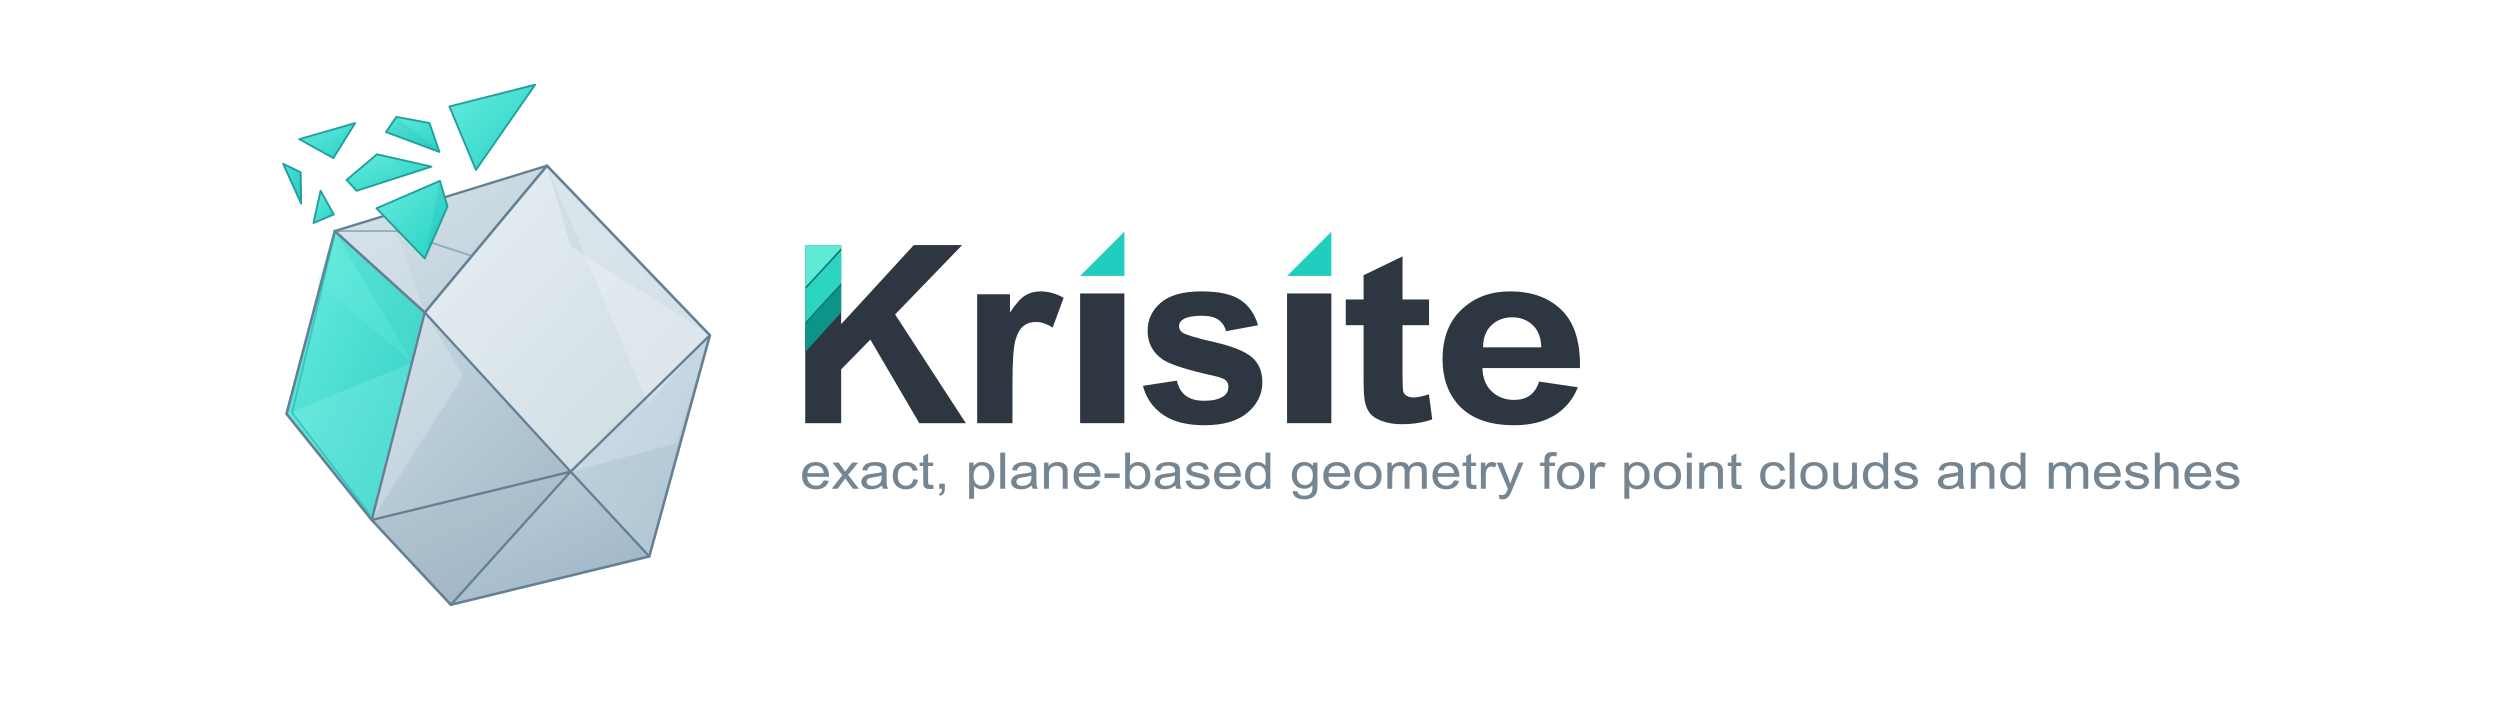
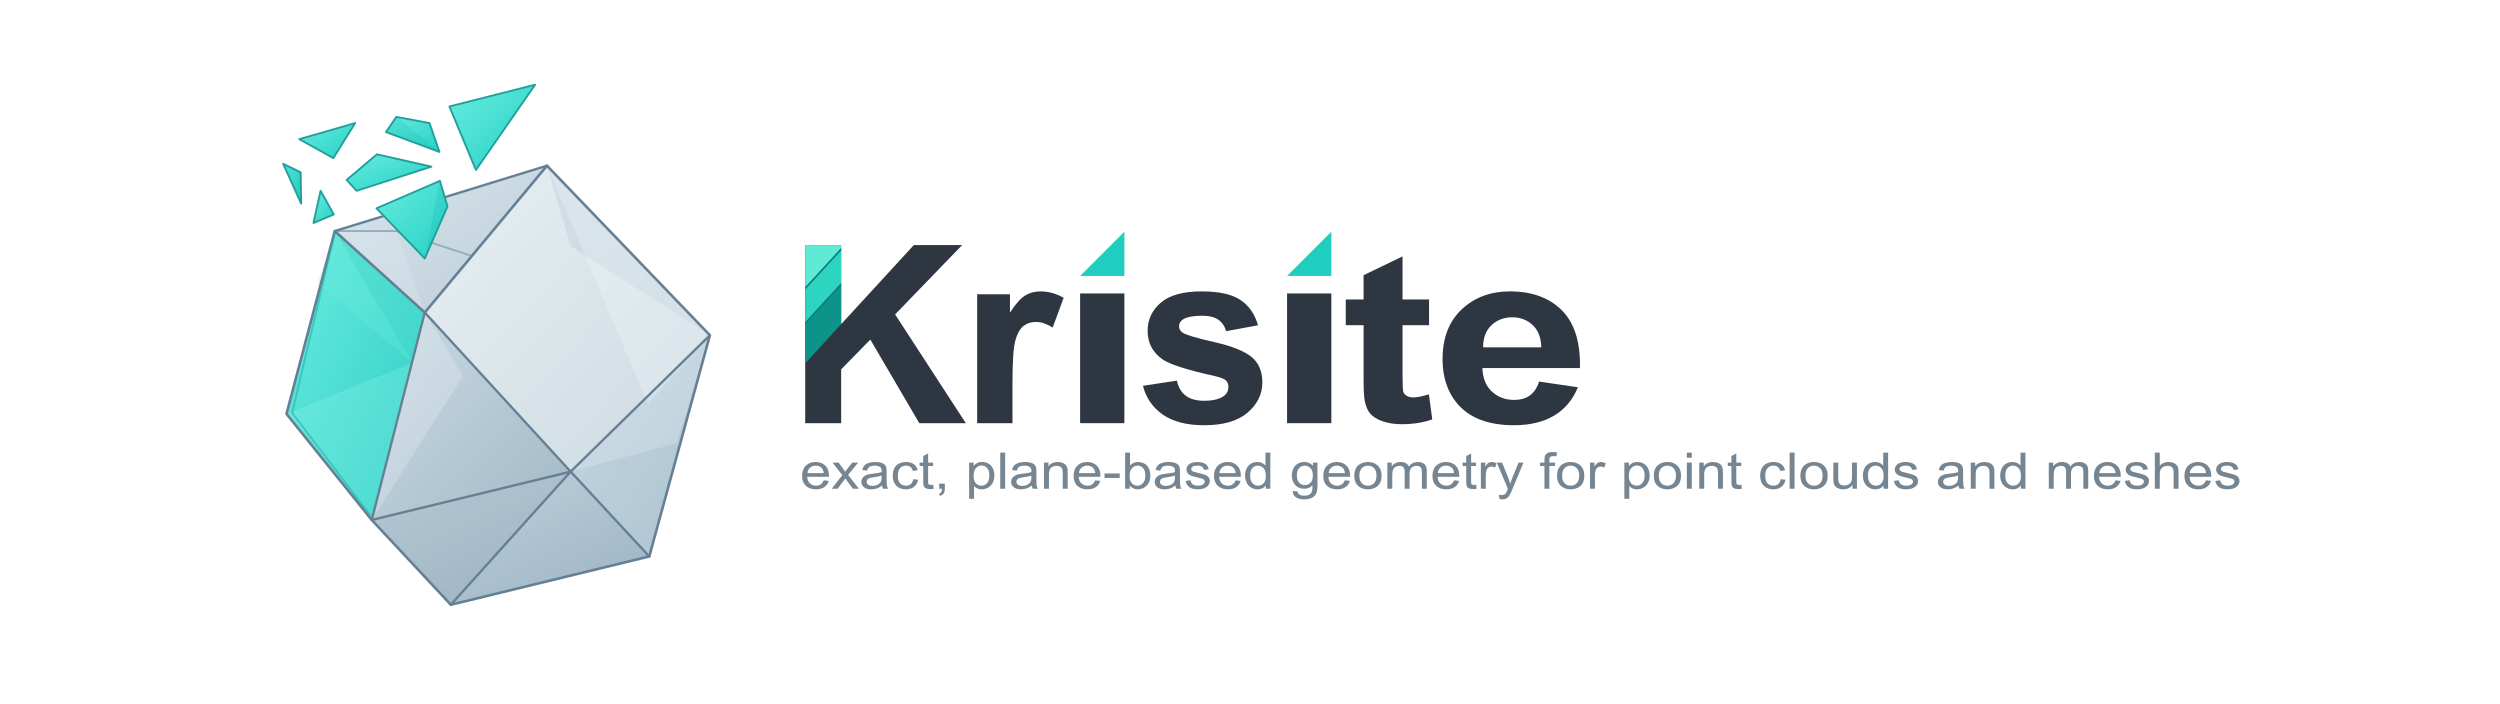
<svg xmlns="http://www.w3.org/2000/svg" viewBox="0 0 711 200" width="711" height="200" role="img" aria-labelledby="title desc">
  <defs>
    <linearGradient id="front" x1="0" y1="0" x2="1" y2="1">
      <stop stop-color="#e8f0f3" />
      <stop offset="1" stop-color="#ccdae1" />
    </linearGradient>
    <linearGradient id="rear" x1="0" y1="0" x2="1" y2="1">
      <stop stop-color="#d9e5eb" />
      <stop offset="1" stop-color="#bccdd8" />
    </linearGradient>
    <linearGradient id="lower" x1="0" y1="0" x2="1" y2="1">
      <stop stop-color="#cbdbe3" />
      <stop offset="1" stop-color="#a2b9c7" />
    </linearGradient>
    <linearGradient id="right" x1="0" y1="0" x2="1" y2="1">
      <stop stop-color="#c4d6e1" />
      <stop offset="1" stop-color="#adc3d1" />
    </linearGradient>
    <linearGradient id="bottom" x1="0" y1="0" x2="1" y2="1">
      <stop stop-color="#c4d5df" />
      <stop offset="1" stop-color="#9bb3c4" />
    </linearGradient>
    <linearGradient id="mint" x1="0" y1="0" x2="1" y2="1">
      <stop stop-color="#6aeee0" />
      <stop offset="1" stop-color="#2ccbc3" />
    </linearGradient>
    <linearGradient id="shard" x1="0" y1="0" x2="1" y2="1">
      <stop stop-color="#65ecdf" />
      <stop offset="1" stop-color="#27d1c4" />
    </linearGradient>
  </defs>
  <g id="original-size-layout" transform="translate(55.64641 0) scale(0.292826)">
    <g transform="translate(10 68) scale(0.46)">
      <g id="symbol" stroke-linejoin="round">
        <g id="rear-surfaces">
          <polygon points="272,340 720,202 462,512" fill="url(#rear)" />
          <polygon points="272,340 402,340 462,512" fill="#dce8ef" opacity="0.32" />
          <path d="M272 340 L402 340 L562 393" fill="none" stroke="#92adbd" stroke-width="4" stroke-linejoin="round" stroke-linecap="round" />
          <path d="M272 340 L720 202" fill="none" stroke="#657f94" stroke-width="5" stroke-linejoin="round" stroke-linecap="round" />
        </g>
        <g id="body-faces">
          <polygon points="462,512 720,202 1064,560 770,848" fill="url(#front)" />
          <polygon points="350,950 462,512 770,848" fill="url(#lower)" />
          <polygon points="770,848 1064,560 936,1027" fill="url(#right)" />
          <polygon points="350,950 770,848 936,1027 517,1129" fill="url(#bottom)" />
          <polygon points="272,340 462,512 350,950 170,726" fill="url(#mint)" />
        </g>
        <g id="transmitted-planes">
          <polygon points="720,202 770,372 1064,560" fill="#afc4d1" opacity="0.30" />
          <polygon points="720,202 933,704 1064,560" fill="#f4f8fa" opacity="0.27" />
          <polygon points="462,512 543,646 350,950" fill="#f3f8fa" opacity="0.24" />
          <polygon points="350,950 770,848 517,1129" fill="#889faf" opacity="0.24" />
          <polygon points="770,848 1064,560 994,788" fill="#edf5f9" opacity="0.24" />
          <polygon points="272,340 462,512 436,618" fill="#14b5b0" opacity="0.20" />
          <polygon points="170,726 436,618 350,950" fill="#90f4e8" opacity="0.28" />
          <polygon points="272,340 462,512 436,618 235,449" fill="#74f0e1" opacity="0.22" />
        </g>
        <g id="body-edges">
          <path d="M272 340 L170 726 L350 950 L517 1129 L936 1027 L1064 560 L720 202 L462 512 Z" fill="none" stroke="#657f94" stroke-width="5.5" stroke-linejoin="round" stroke-linecap="round" />
          <path d="M462 512 L350 950 L770 848 L1064 560 M462 512 L770 848 L936 1027 M770 848 L517 1129" fill="none" stroke="#657f94" stroke-width="5" stroke-linejoin="round" stroke-linecap="round" />
          <path d="M272 345 L182 724 L346 939" fill="none" stroke="#21ada9" stroke-width="4" stroke-linejoin="round" stroke-linecap="round" opacity="0.55" />
        </g>
        <g id="fragments" fill="url(#shard)" stroke="#229f9d" stroke-width="4" stroke-linejoin="round">
          <polygon id="fragment-1" points="514,77 695,31 570,211" />
          <polygon id="fragment-2" points="197,146 315,112 269,186" />
          <polygon id="fragment-3" points="402,99 472,112 493,173 380,131" />
          <polygon id="fragment-4" points="361,178 476,204 318,255 297,232" />
          <polygon id="fragment-5" points="163,198 200,216 201,282" />
          <polygon id="fragment-6" points="242,255 270,305 227,323" />
          <polygon id="fragment-7" points="360,292 494,234 510,288 462,398" />
        </g>
        <g id="fragment-tones" fill="#099f9d" opacity="0.16">
          <polygon points="494,234 510,288 462,398" fill="#099f9d" />
          <polygon points="402,99 493,173 380,131" fill="#099f9d" />
          <polygon points="163,198 200,216 201,282" fill="#099f9d" />
        </g>
      </g>
    </g>
    <g id="wordmark" fill="#2E3741" aria-label="Krisite">
      <path d="M14.941,181.055L14.941,37.891L43.848,37.891L43.848,101.465L102.246,37.891L141.113,37.891L87.207,93.652L144.043,181.055L106.641,181.055L67.285,113.867L43.848,137.793L43.848,181.055Z" transform="translate(592 238) scale(1.208351 1.208404) translate(-14.94141 -37.89062)" />
      <path d="M40.625,181.055L13.184,181.055L13.184,77.344L38.672,77.344L38.672,92.09C43.034,85.124 46.956,80.534 50.439,78.32C53.923,76.107 57.878,75 62.305,75C68.555,75 74.577,76.725 80.371,80.176L71.875,104.102C67.253,101.107 62.956,99.609 58.984,99.609C55.143,99.609 51.888,100.667 49.219,102.783C46.549,104.899 44.45,108.724 42.92,114.258C41.39,119.792 40.625,131.38 40.625,149.023Z" transform="translate(759 283) scale(1.250233 1.206924) translate(-13.18359 -75)" />
      <path id="first-i-stem" d="M859 285H902V411H859Z" />
      <path d="M4.688,151.465L32.227,147.266C33.398,152.604 35.775,156.657 39.355,159.424C42.936,162.191 47.949,163.574 54.395,163.574C61.491,163.574 66.829,162.272 70.41,159.668C72.819,157.845 74.023,155.404 74.023,152.344C74.023,150.26 73.372,148.535 72.07,147.168C70.703,145.866 67.643,144.662 62.891,143.555C40.755,138.672 26.725,134.212 20.801,130.176C12.598,124.577 8.496,116.797 8.496,106.836C8.496,97.852 12.044,90.299 19.141,84.18C26.237,78.06 37.24,75 52.148,75C66.341,75 76.888,77.311 83.789,81.934C90.69,86.556 95.443,93.392 98.047,102.441L72.168,107.227C71.061,103.19 68.962,100.098 65.869,97.949C62.777,95.801 58.366,94.727 52.637,94.727C45.41,94.727 40.234,95.736 37.109,97.754C35.026,99.186 33.984,101.042 33.984,103.32C33.984,105.273 34.896,106.934 36.719,108.301C39.193,110.124 47.738,112.695 62.354,116.016C76.969,119.336 87.174,123.405 92.969,128.223C98.698,133.106 101.563,139.909 101.563,148.633C101.563,158.138 97.591,166.309 89.648,173.145C81.706,179.981 69.954,183.398 54.395,183.398C40.267,183.398 29.085,180.534 20.85,174.805C12.614,169.076 7.227,161.296 4.688,151.465Z" transform="translate(920 283) scale(1.197419 1.199279) translate(-4.6875 -75)" />
      <path id="second-i-stem" d="M1060 285H1103V411H1060Z" />
      <path d="M61.914,77.344L61.914,99.219L43.164,99.219L43.164,141.016C43.164,149.479 43.343,154.411 43.701,155.811C44.059,157.21 44.873,158.366 46.143,159.277C47.412,160.189 48.958,160.645 50.781,160.645C53.32,160.645 56.999,159.766 61.816,158.008L64.16,179.297C57.78,182.031 50.553,183.398 42.48,183.398C37.533,183.398 33.073,182.568 29.102,180.908C25.13,179.248 22.217,177.1 20.361,174.463C18.506,171.826 17.22,168.262 16.504,163.77C15.918,160.579 15.625,154.134 15.625,144.434L15.625,99.219L3.027,99.219L3.027,77.344L15.625,77.344L15.625,56.738L43.164,40.723L43.164,77.344Z" transform="translate(1117 249) scale(1.374058 1.14245) translate(-3.027344 -40.72266)" />
      <path d="M74.414,148.047L101.758,152.637C98.242,162.663 92.692,170.296 85.107,175.537C77.523,180.778 68.034,183.398 56.641,183.398C38.607,183.398 25.26,177.507 16.602,165.723C9.766,156.283 6.348,144.369 6.348,129.981C6.348,112.793 10.84,99.333 19.824,89.6C28.809,79.867 40.169,75 53.906,75C69.336,75 81.51,80.094 90.43,90.283C99.349,100.472 103.613,116.081 103.223,137.109L34.473,137.109C34.668,145.247 36.882,151.579 41.113,156.104C45.345,160.628 50.618,162.891 56.934,162.891C61.23,162.891 64.844,161.719 67.773,159.375C70.703,157.031 72.917,153.255 74.414,148.047ZM75.977,120.313C75.781,112.37 73.73,106.331 69.824,102.197C65.918,98.063 61.165,95.996 55.566,95.996C49.577,95.996 44.629,98.177 40.723,102.539C36.816,106.901 34.896,112.826 34.961,120.313Z" transform="translate(1211 283) scale(1.377671 1.199279) translate(-6.347656 -75)" />
      <defs>
        <clipPath id="k-outline">
          <path d="M14.941,181.055L14.941,37.891L43.848,37.891L43.848,101.465L102.246,37.891L141.113,37.891L87.207,93.652L144.043,181.055L106.641,181.055L67.285,113.867L43.848,137.793L43.848,181.055Z" transform="translate(592 238) scale(1.208351 1.208404) translate(-14.94141 -37.89062)" />
        </clipPath>
      </defs>
      <g id="k-stacked-planes" clip-path="url(#k-outline)">
-         <polygon points="592,238 630,238 592,280" fill="#5EEAD4" />
-         <polygon points="592,280 630,238 630,272 592,314" fill="#2DD4BF" />
-         <polygon points="592,314 630,272 630,300 592,342" fill="#0D9488" />
-         <path d="M593 279 L629 240 M593 313 L629 274" fill="none" stroke="#087c77" stroke-width="1.6" stroke-linejoin="round" stroke-linecap="round" />
+         <polygon points="592,220 626.929,181.973 626.929,241.973 592,280" fill="#5EEAD4" />
+         <polygon points="592,280 626.929,241.973 626.929,275.973 592,314" fill="#2DD4BF" />
+         <polygon points="592,314 626.929,275.973 626.929,314.824 592,352.85" fill="#0D9488" />
+         <path d="M592 280 L626.929 241.973 M592 314 L626.929 275.973" fill="none" stroke="#087c77" stroke-width="1.6" stroke-linejoin="round" stroke-linecap="round" />
      </g>
      <g id="i-triangles" fill="#20CEBF">
        <path d="M859 268H902V225Z" />
        <path d="M1060 268H1103V225Z" />
      </g>
    </g>
    <g id="tagline" fill="#758591" aria-label="exact, plane-based geometry for point clouds and meshes">
      <path d="M84.18,147.656L102.344,149.902C99.479,160.514 94.173,168.75 86.426,174.609C78.678,180.469 68.783,183.398 56.738,183.398C41.569,183.398 29.541,178.727 20.654,169.385C11.768,160.042 7.324,146.94 7.324,130.078C7.324,112.63 11.816,99.089 20.801,89.453C29.785,79.818 41.439,75 55.762,75C69.629,75 80.957,79.72 89.746,89.16C98.535,98.6 102.93,111.882 102.93,129.004C102.93,130.046 102.897,131.608 102.832,133.691L25.488,133.691C26.139,145.085 29.362,153.809 35.156,159.863C40.951,165.918 48.177,168.945 56.836,168.945C63.281,168.945 68.783,167.253 73.34,163.867C77.897,160.482 81.51,155.078 84.18,147.656ZM26.465,119.238L84.375,119.238C83.594,110.514 81.38,103.971 77.734,99.609C72.135,92.839 64.876,89.453 55.957,89.453C47.884,89.453 41.097,92.155 35.596,97.559C30.094,102.962 27.051,110.189 26.465,119.238ZM112.695,181.055L150.586,127.148L115.527,77.344L137.5,77.344L153.418,101.66C156.413,106.283 158.822,110.156 160.645,113.281C163.509,108.984 166.146,105.176 168.555,101.856L186.035,77.344L207.031,77.344L171.191,126.172L209.766,181.055L188.184,181.055L166.895,148.828L161.231,140.137L133.984,181.055ZM292.09,168.262C285.579,173.796 279.313,177.702 273.291,179.981C267.269,182.259 260.807,183.398 253.906,183.398C242.513,183.398 233.757,180.615 227.637,175.049C221.517,169.482 218.457,162.37 218.457,153.711C218.457,148.633 219.613,143.994 221.924,139.795C224.235,135.596 227.262,132.227 231.006,129.688C234.749,127.148 238.965,125.228 243.652,123.926C247.103,123.014 252.311,122.135 259.277,121.289C273.47,119.596 283.919,117.578 290.625,115.234C290.69,112.826 290.723,111.296 290.723,110.645C290.723,103.483 289.063,98.438 285.742,95.508C281.25,91.536 274.577,89.551 265.723,89.551C257.454,89.551 251.351,90.999 247.412,93.896C243.473,96.794 240.56,101.921 238.672,109.277L221.484,106.934C223.047,99.577 225.619,93.636 229.199,89.111C232.78,84.587 237.956,81.104 244.727,78.662C251.497,76.221 259.342,75 268.262,75C277.116,75 284.31,76.042 289.844,78.125C295.378,80.208 299.447,82.829 302.051,85.986C304.655,89.144 306.478,93.132 307.52,97.949C308.106,100.944 308.398,106.348 308.398,114.16L308.398,137.598C308.398,153.939 308.773,164.274 309.522,168.604C310.27,172.933 311.751,177.083 313.965,181.055L295.606,181.055C293.783,177.409 292.611,173.145 292.09,168.262ZM290.625,129.004C284.245,131.608 274.675,133.822 261.914,135.645C254.688,136.686 249.577,137.858 246.582,139.16C243.587,140.462 241.276,142.367 239.648,144.873C238.021,147.38 237.207,150.163 237.207,153.223C237.207,157.91 238.981,161.816 242.529,164.941C246.078,168.066 251.27,169.629 258.106,169.629C264.876,169.629 270.898,168.148 276.172,165.186C281.445,162.223 285.319,158.171 287.793,153.027C289.681,149.056 290.625,143.197 290.625,135.449ZM403.32,143.066L420.606,145.313C418.717,157.227 413.884,166.553 406.104,173.291C398.324,180.029 388.77,183.398 377.441,183.398C363.249,183.398 351.839,178.76 343.213,169.482C334.587,160.205 330.273,146.908 330.273,129.59C330.273,118.392 332.129,108.594 335.84,100.195C339.551,91.797 345.199,85.498 352.783,81.299C360.368,77.1 368.62,75 377.539,75C388.802,75 398.014,77.848 405.176,83.545C412.337,89.242 416.927,97.331 418.945,107.813L401.856,110.449C400.228,103.483 397.347,98.242 393.213,94.727C389.079,91.211 384.082,89.453 378.223,89.453C369.369,89.453 362.175,92.627 356.641,98.975C351.107,105.322 348.34,115.365 348.34,129.102C348.34,143.034 351.009,153.158 356.348,159.473C361.686,165.788 368.652,168.945 377.246,168.945C384.147,168.945 389.909,166.829 394.531,162.598C399.154,158.366 402.083,151.856 403.32,143.066ZM474.023,165.332L476.563,180.859C471.615,181.901 467.188,182.422 463.281,182.422C456.901,182.422 451.953,181.413 448.438,179.395C444.922,177.376 442.448,174.723 441.016,171.436C439.583,168.148 438.867,161.231 438.867,150.684L438.867,91.016L425.977,91.016L425.977,77.344L438.867,77.344L438.867,51.66L456.348,41.113L456.348,77.344L474.023,77.344L474.023,91.016L456.348,91.016L456.348,151.66C456.348,156.673 456.657,159.896 457.275,161.328C457.894,162.76 458.903,163.9 460.303,164.746C461.703,165.592 463.704,166.016 466.309,166.016C468.262,166.016 470.833,165.788 474.023,165.332ZM495.801,181.055L495.801,161.035L515.82,161.035L515.82,181.055C515.82,188.412 514.518,194.352 511.914,198.877C509.31,203.402 505.176,206.901 499.512,209.375L494.629,201.856C498.34,200.228 501.074,197.835 502.832,194.678C504.59,191.52 505.566,186.979 505.762,181.055ZM602.344,220.801L602.344,77.344L618.359,77.344L618.359,90.82C622.135,85.547 626.4,81.592 631.152,78.955C635.905,76.318 641.667,75 648.438,75C657.292,75 665.104,77.279 671.875,81.836C678.646,86.393 683.757,92.822 687.207,101.123C690.658,109.424 692.383,118.522 692.383,128.418C692.383,139.03 690.479,148.584 686.67,157.08C682.861,165.576 677.328,172.087 670.068,176.611C662.809,181.136 655.176,183.398 647.168,183.398C641.309,183.398 636.051,182.162 631.397,179.688C626.742,177.214 622.917,174.089 619.922,170.313L619.922,220.801ZM618.262,129.785C618.262,143.132 620.964,152.995 626.367,159.375C631.771,165.755 638.314,168.945 645.996,168.945C653.809,168.945 660.498,165.641 666.065,159.033C671.631,152.425 674.414,142.188 674.414,128.32C674.414,115.104 671.696,105.208 666.26,98.633C660.824,92.057 654.329,88.77 646.777,88.77C639.29,88.77 632.666,92.269 626.904,99.268C621.143,106.266 618.262,116.439 618.262,129.785ZM713.184,181.055L713.184,37.891L730.762,37.891L730.762,181.055ZM825.684,168.262C819.173,173.796 812.907,177.702 806.885,179.981C800.863,182.259 794.401,183.398 787.5,183.398C776.107,183.398 767.35,180.615 761.231,175.049C755.111,169.482 752.051,162.37 752.051,153.711C752.051,148.633 753.206,143.994 755.518,139.795C757.829,135.596 760.856,132.227 764.6,129.688C768.343,127.148 772.559,125.228 777.246,123.926C780.697,123.014 785.905,122.135 792.871,121.289C807.064,119.596 817.513,117.578 824.219,115.234C824.284,112.826 824.316,111.296 824.316,110.645C824.316,103.483 822.656,98.438 819.336,95.508C814.844,91.536 808.171,89.551 799.316,89.551C791.048,89.551 784.945,90.999 781.006,93.896C777.067,96.794 774.154,101.921 772.266,109.277L755.078,106.934C756.641,99.577 759.212,93.636 762.793,89.111C766.374,84.587 771.549,81.104 778.32,78.662C785.091,76.221 792.936,75 801.856,75C810.71,75 817.904,76.042 823.438,78.125C828.971,80.208 833.04,82.829 835.645,85.986C838.249,89.144 840.072,93.132 841.113,97.949C841.699,100.944 841.992,106.348 841.992,114.16L841.992,137.598C841.992,153.939 842.367,164.274 843.115,168.604C843.864,172.933 845.345,177.083 847.559,181.055L829.199,181.055C827.376,177.409 826.204,173.145 825.684,168.262ZM824.219,129.004C817.839,131.608 808.268,133.822 795.508,135.645C788.281,136.686 783.171,137.858 780.176,139.16C777.181,140.462 774.87,142.367 773.242,144.873C771.615,147.38 770.801,150.163 770.801,153.223C770.801,157.91 772.575,161.816 776.123,164.941C779.671,168.066 784.863,169.629 791.699,169.629C798.47,169.629 804.492,168.148 809.766,165.186C815.039,162.223 818.913,158.171 821.387,153.027C823.275,149.056 824.219,143.197 824.219,135.449ZM869.238,181.055L869.238,77.344L885.059,77.344L885.059,92.09C892.676,80.697 903.678,75 918.066,75C924.316,75 930.062,76.123 935.303,78.369C940.544,80.615 944.466,83.561 947.07,87.207C949.674,90.853 951.497,95.182 952.539,100.195C953.19,103.451 953.516,109.147 953.516,117.285L953.516,181.055L935.938,181.055L935.938,117.969C935.938,110.807 935.254,105.453 933.887,101.904C932.52,98.356 930.094,95.524 926.611,93.408C923.128,91.292 919.043,90.234 914.356,90.234C906.869,90.234 900.407,92.611 894.971,97.363C889.535,102.116 886.816,111.133 886.816,124.414L886.816,181.055ZM1051.465,147.656L1069.629,149.902C1066.764,160.514 1061.458,168.75 1053.711,174.609C1045.964,180.469 1036.068,183.398 1024.023,183.398C1008.854,183.398 996.826,178.727 987.94,169.385C979.053,160.042 974.609,146.94 974.609,130.078C974.609,112.63 979.102,99.089 988.086,89.453C997.07,79.818 1008.724,75 1023.047,75C1036.914,75 1048.242,79.72 1057.031,89.16C1065.82,98.6 1070.215,111.882 1070.215,129.004C1070.215,130.046 1070.182,131.608 1070.117,133.691L992.773,133.691C993.424,145.085 996.647,153.809 1002.441,159.863C1008.236,165.918 1015.462,168.945 1024.121,168.945C1030.566,168.945 1036.068,167.253 1040.625,163.867C1045.182,160.482 1048.796,155.078 1051.465,147.656ZM993.75,119.238L1051.66,119.238C1050.879,110.514 1048.665,103.971 1045.02,99.609C1039.421,92.839 1032.161,89.453 1023.242,89.453C1015.169,89.453 1008.382,92.155 1002.881,97.559C997.38,102.962 994.336,110.189 993.75,119.238ZM1084.863,138.086L1084.863,120.41L1138.867,120.41L1138.867,138.086ZM1174.512,181.055L1158.203,181.055L1158.203,37.891L1175.781,37.891L1175.781,88.965C1183.203,79.655 1192.676,75 1204.199,75C1210.579,75 1216.618,76.286 1222.314,78.857C1228.011,81.429 1232.698,85.042 1236.377,89.697C1240.055,94.352 1242.936,99.967 1245.02,106.543C1247.103,113.119 1248.145,120.15 1248.145,127.637C1248.145,145.41 1243.75,159.147 1234.961,168.848C1226.172,178.548 1215.625,183.398 1203.32,183.398C1191.081,183.398 1181.478,178.288 1174.512,168.066ZM1174.316,128.418C1174.316,140.853 1176.009,149.837 1179.395,155.371C1184.928,164.421 1192.415,168.945 1201.855,168.945C1209.538,168.945 1216.178,165.609 1221.777,158.936C1227.376,152.262 1230.176,142.318 1230.176,129.102C1230.176,115.56 1227.49,105.566 1222.119,99.121C1216.748,92.676 1210.254,89.453 1202.637,89.453C1194.954,89.453 1188.314,92.79 1182.715,99.463C1177.116,106.136 1174.316,115.788 1174.316,128.418ZM1337.207,168.262C1330.697,173.796 1324.43,177.702 1318.408,179.981C1312.386,182.259 1305.924,183.398 1299.023,183.398C1287.63,183.398 1278.874,180.615 1272.754,175.049C1266.634,169.482 1263.574,162.37 1263.574,153.711C1263.574,148.633 1264.73,143.994 1267.041,139.795C1269.352,135.596 1272.38,132.227 1276.123,129.688C1279.866,127.148 1284.082,125.228 1288.77,123.926C1292.22,123.014 1297.428,122.135 1304.395,121.289C1318.587,119.596 1329.036,117.578 1335.742,115.234C1335.807,112.826 1335.84,111.296 1335.84,110.645C1335.84,103.483 1334.18,98.438 1330.859,95.508C1326.367,91.536 1319.694,89.551 1310.84,89.551C1302.572,89.551 1296.468,90.999 1292.529,93.896C1288.59,96.794 1285.677,101.921 1283.789,109.277L1266.602,106.934C1268.164,99.577 1270.736,93.636 1274.316,89.111C1277.897,84.587 1283.073,81.104 1289.844,78.662C1296.615,76.221 1304.46,75 1313.379,75C1322.233,75 1329.427,76.042 1334.961,78.125C1340.495,80.208 1344.564,82.829 1347.168,85.986C1349.772,89.144 1351.595,93.132 1352.637,97.949C1353.223,100.944 1353.516,106.348 1353.516,114.16L1353.516,137.598C1353.516,153.939 1353.89,164.274 1354.639,168.604C1355.387,172.933 1356.868,177.083 1359.082,181.055L1340.723,181.055C1338.9,177.409 1337.728,173.145 1337.207,168.262ZM1335.742,129.004C1329.362,131.608 1319.792,133.822 1307.031,135.645C1299.805,136.686 1294.694,137.858 1291.699,139.16C1288.704,140.462 1286.393,142.367 1284.766,144.873C1283.138,147.38 1282.324,150.163 1282.324,153.223C1282.324,157.91 1284.098,161.816 1287.646,164.941C1291.195,168.066 1296.387,169.629 1303.223,169.629C1309.993,169.629 1316.016,168.148 1321.289,165.186C1326.562,162.223 1330.436,158.171 1332.91,153.027C1334.798,149.056 1335.742,143.197 1335.742,135.449ZM1373.73,150.098L1391.113,147.363C1392.09,154.329 1394.808,159.668 1399.268,163.379C1403.727,167.09 1409.961,168.945 1417.969,168.945C1426.042,168.945 1432.031,167.301 1435.938,164.014C1439.844,160.726 1441.797,156.869 1441.797,152.441C1441.797,148.47 1440.072,145.345 1436.621,143.066C1434.212,141.504 1428.223,139.518 1418.652,137.109C1405.762,133.854 1396.826,131.038 1391.846,128.662C1386.865,126.286 1383.089,122.998 1380.518,118.799C1377.946,114.6 1376.66,109.961 1376.66,104.883C1376.66,100.26 1377.718,95.98 1379.834,92.041C1381.95,88.102 1384.831,84.831 1388.477,82.227C1391.211,80.208 1394.938,78.499 1399.658,77.1C1404.378,75.7 1409.44,75 1414.844,75C1422.982,75 1430.127,76.172 1436.279,78.516C1442.432,80.859 1446.973,84.033 1449.902,88.037C1452.832,92.041 1454.85,97.396 1455.957,104.102L1438.77,106.445C1437.988,101.107 1435.726,96.94 1431.982,93.945C1428.239,90.951 1422.949,89.453 1416.113,89.453C1408.04,89.453 1402.279,90.788 1398.828,93.457C1395.378,96.126 1393.652,99.251 1393.652,102.832C1393.652,105.111 1394.368,107.162 1395.801,108.984C1397.233,110.872 1399.479,112.435 1402.539,113.672C1404.297,114.323 1409.473,115.82 1418.066,118.164C1430.501,121.484 1439.176,124.203 1444.092,126.318C1449.007,128.434 1452.865,131.51 1455.664,135.547C1458.464,139.583 1459.863,144.596 1459.863,150.586C1459.863,156.445 1458.154,161.963 1454.736,167.139C1451.318,172.315 1446.387,176.318 1439.941,179.15C1433.496,181.982 1426.204,183.398 1418.066,183.398C1404.59,183.398 1394.32,180.599 1387.256,175C1380.192,169.401 1375.684,161.1 1373.73,150.098ZM1551.758,147.656L1569.922,149.902C1567.057,160.514 1561.751,168.75 1554.004,174.609C1546.256,180.469 1536.361,183.398 1524.316,183.398C1509.147,183.398 1497.119,178.727 1488.232,169.385C1479.346,160.042 1474.902,146.94 1474.902,130.078C1474.902,112.63 1479.395,99.089 1488.379,89.453C1497.363,79.818 1509.017,75 1523.34,75C1537.207,75 1548.535,79.72 1557.324,89.16C1566.113,98.6 1570.508,111.882 1570.508,129.004C1570.508,130.046 1570.475,131.608 1570.41,133.691L1493.066,133.691C1493.717,145.085 1496.94,153.809 1502.734,159.863C1508.529,165.918 1515.755,168.945 1524.414,168.945C1530.859,168.945 1536.361,167.253 1540.918,163.867C1545.475,160.482 1549.089,155.078 1551.758,147.656ZM1494.043,119.238L1551.953,119.238C1551.172,110.514 1548.958,103.971 1545.312,99.609C1539.714,92.839 1532.454,89.453 1523.535,89.453C1515.462,89.453 1508.675,92.155 1503.174,97.559C1497.672,102.962 1494.629,110.189 1494.043,119.238ZM1659.277,181.055L1659.277,167.969C1652.702,178.255 1643.034,183.398 1630.273,183.398C1622.005,183.398 1614.404,181.12 1607.471,176.563C1600.537,172.005 1595.166,165.641 1591.357,157.471C1587.549,149.3 1585.645,139.909 1585.645,129.297C1585.645,118.945 1587.37,109.554 1590.82,101.123C1594.271,92.692 1599.447,86.23 1606.348,81.738C1613.249,77.246 1620.964,75 1629.492,75C1635.742,75 1641.309,76.318 1646.191,78.955C1651.074,81.592 1655.046,85.026 1658.105,89.258L1658.105,37.891L1675.586,37.891L1675.586,181.055ZM1603.711,129.297C1603.711,142.578 1606.51,152.507 1612.109,159.082C1617.708,165.658 1624.316,168.945 1631.934,168.945C1639.616,168.945 1646.143,165.804 1651.514,159.522C1656.885,153.239 1659.57,143.652 1659.57,130.762C1659.57,116.569 1656.836,106.152 1651.367,99.512C1645.898,92.871 1639.16,89.551 1631.152,89.551C1623.34,89.551 1616.813,92.741 1611.572,99.121C1606.331,105.501 1603.711,115.56 1603.711,129.297ZM1755.566,189.648L1772.656,192.188C1773.372,197.461 1775.358,201.302 1778.613,203.711C1782.975,206.966 1788.932,208.594 1796.484,208.594C1804.622,208.594 1810.905,206.966 1815.332,203.711C1819.759,200.456 1822.754,195.898 1824.316,190.039C1825.228,186.458 1825.651,178.939 1825.586,167.481C1817.904,176.53 1808.333,181.055 1796.875,181.055C1782.617,181.055 1771.582,175.912 1763.77,165.625C1755.957,155.339 1752.051,143.001 1752.051,128.613C1752.051,118.717 1753.841,109.587 1757.422,101.221C1761.003,92.855 1766.195,86.393 1772.998,81.836C1779.801,77.279 1787.793,75 1796.973,75C1809.212,75 1819.303,79.948 1827.246,89.844L1827.246,77.344L1843.457,77.344L1843.457,166.992C1843.457,183.138 1841.813,194.58 1838.525,201.318C1835.238,208.057 1830.029,213.379 1822.9,217.285C1815.771,221.191 1806.999,223.145 1796.582,223.145C1784.212,223.145 1774.219,220.361 1766.602,214.795C1758.984,209.229 1755.306,200.846 1755.566,189.648ZM1770.117,127.344C1770.117,140.951 1772.819,150.879 1778.223,157.129C1783.626,163.379 1790.397,166.504 1798.535,166.504C1806.608,166.504 1813.379,163.395 1818.848,157.178C1824.316,150.96 1827.051,141.211 1827.051,127.93C1827.051,115.234 1824.235,105.664 1818.604,99.219C1812.972,92.773 1806.185,89.551 1798.242,89.551C1790.43,89.551 1783.789,92.725 1778.32,99.072C1772.852,105.42 1770.117,114.844 1770.117,127.344ZM1941.016,147.656L1959.18,149.902C1956.315,160.514 1951.009,168.75 1943.262,174.609C1935.514,180.469 1925.618,183.398 1913.574,183.398C1898.405,183.398 1886.377,178.727 1877.49,169.385C1868.604,160.042 1864.16,146.94 1864.16,130.078C1864.16,112.63 1868.652,99.089 1877.637,89.453C1886.621,79.818 1898.275,75 1912.598,75C1926.465,75 1937.793,79.72 1946.582,89.16C1955.371,98.6 1959.766,111.882 1959.766,129.004C1959.766,130.046 1959.733,131.608 1959.668,133.691L1882.324,133.691C1882.975,145.085 1886.198,153.809 1891.992,159.863C1897.786,165.918 1905.013,168.945 1913.672,168.945C1920.117,168.945 1925.618,167.253 1930.176,163.867C1934.733,160.482 1938.346,155.078 1941.016,147.656ZM1883.301,119.238L1941.211,119.238C1940.43,110.514 1938.216,103.971 1934.57,99.609C1928.971,92.839 1921.712,89.453 1912.793,89.453C1904.72,89.453 1897.933,92.155 1892.432,97.559C1886.93,102.962 1883.887,110.189 1883.301,119.238ZM1974.707,129.199C1974.707,109.994 1980.046,95.768 1990.723,86.523C1999.642,78.841 2010.514,75 2023.34,75C2037.598,75 2049.251,79.671 2058.301,89.014C2067.35,98.356 2071.875,111.263 2071.875,127.734C2071.875,141.081 2069.873,151.579 2065.869,159.229C2061.865,166.878 2056.038,172.819 2048.389,177.051C2040.739,181.283 2032.389,183.398 2023.34,183.398C2008.822,183.398 1997.087,178.744 1988.135,169.434C1979.183,160.124 1974.707,146.712 1974.707,129.199ZM1992.773,129.199C1992.773,142.481 1995.671,152.425 2001.465,159.033C2007.259,165.641 2014.551,168.945 2023.34,168.945C2032.064,168.945 2039.323,165.625 2045.117,158.984C2050.911,152.344 2053.809,142.22 2053.809,128.613C2053.809,115.788 2050.895,106.071 2045.068,99.463C2039.241,92.855 2031.999,89.551 2023.34,89.551C2014.551,89.551 2007.259,92.839 2001.465,99.414C1995.671,105.99 1992.773,115.918 1992.773,129.199ZM2092.48,181.055L2092.48,77.344L2108.203,77.344L2108.203,91.895C2111.458,86.816 2115.788,82.731 2121.191,79.639C2126.595,76.546 2132.747,75 2139.648,75C2147.331,75 2153.629,76.595 2158.545,79.785C2163.46,82.975 2166.927,87.435 2168.945,93.164C2177.148,81.055 2187.825,75 2200.977,75C2211.263,75 2219.173,77.848 2224.707,83.545C2230.241,89.242 2233.008,98.014 2233.008,109.863L2233.008,181.055L2215.527,181.055L2215.527,115.723C2215.527,108.691 2214.958,103.63 2213.818,100.537C2212.679,97.445 2210.612,94.954 2207.617,93.066C2204.622,91.178 2201.107,90.234 2197.07,90.234C2189.779,90.234 2183.724,92.66 2178.906,97.51C2174.088,102.36 2171.68,110.124 2171.68,120.801L2171.68,181.055L2154.102,181.055L2154.102,113.672C2154.102,105.859 2152.669,100 2149.805,96.094C2146.94,92.188 2142.252,90.234 2135.742,90.234C2130.794,90.234 2126.221,91.536 2122.021,94.141C2117.822,96.745 2114.779,100.553 2112.891,105.566C2111.002,110.579 2110.059,117.806 2110.059,127.246L2110.059,181.055ZM2330.078,147.656L2348.242,149.902C2345.377,160.514 2340.072,168.75 2332.324,174.609C2324.577,180.469 2314.681,183.398 2302.637,183.398C2287.467,183.398 2275.439,178.727 2266.553,169.385C2257.666,160.042 2253.223,146.94 2253.223,130.078C2253.223,112.63 2257.715,99.089 2266.699,89.453C2275.684,79.818 2287.337,75 2301.66,75C2315.527,75 2326.855,79.72 2335.645,89.16C2344.434,98.6 2348.828,111.882 2348.828,129.004C2348.828,130.046 2348.795,131.608 2348.73,133.691L2271.387,133.691C2272.038,145.085 2275.26,153.809 2281.055,159.863C2286.849,165.918 2294.075,168.945 2302.734,168.945C2309.18,168.945 2314.681,167.253 2319.238,163.867C2323.795,160.482 2327.409,155.078 2330.078,147.656ZM2272.363,119.238L2330.273,119.238C2329.492,110.514 2327.279,103.971 2323.633,99.609C2318.034,92.839 2310.775,89.453 2301.855,89.453C2293.782,89.453 2286.995,92.155 2281.494,97.559C2275.993,102.962 2272.949,110.189 2272.363,119.238ZM2408.691,165.332L2411.23,180.859C2406.282,181.901 2401.855,182.422 2397.949,182.422C2391.569,182.422 2386.621,181.413 2383.105,179.395C2379.59,177.376 2377.116,174.723 2375.684,171.436C2374.251,168.148 2373.535,161.231 2373.535,150.684L2373.535,91.016L2360.645,91.016L2360.645,77.344L2373.535,77.344L2373.535,51.66L2391.016,41.113L2391.016,77.344L2408.691,77.344L2408.691,91.016L2391.016,91.016L2391.016,151.66C2391.016,156.673 2391.325,159.896 2391.943,161.328C2392.562,162.76 2393.571,163.9 2394.971,164.746C2396.37,165.592 2398.372,166.016 2400.977,166.016C2402.93,166.016 2405.501,165.788 2408.691,165.332ZM2425.684,181.055L2425.684,77.344L2441.504,77.344L2441.504,93.066C2445.54,85.71 2449.268,80.859 2452.686,78.516C2456.103,76.172 2459.863,75 2463.965,75C2469.889,75 2475.911,76.888 2482.031,80.664L2475.977,96.973C2471.68,94.434 2467.383,93.164 2463.086,93.164C2459.245,93.164 2455.794,94.32 2452.734,96.631C2449.674,98.942 2447.493,102.148 2446.191,106.25C2444.238,112.5 2443.262,119.336 2443.262,126.758L2443.262,181.055ZM2491.699,220.996L2489.746,204.492C2493.587,205.534 2496.94,206.055 2499.805,206.055C2503.711,206.055 2506.836,205.404 2509.18,204.102C2511.523,202.8 2513.444,200.977 2514.941,198.633C2516.048,196.875 2517.838,192.513 2520.312,185.547C2520.638,184.57 2521.159,183.138 2521.875,181.25L2482.52,77.344L2501.465,77.344L2523.047,137.402C2525.846,145.02 2528.353,153.027 2530.566,161.426C2532.584,153.353 2534.993,145.475 2537.793,137.793L2559.961,77.344L2577.539,77.344L2538.086,182.813C2533.854,194.206 2530.566,202.051 2528.223,206.348C2525.097,212.142 2521.517,216.39 2517.48,219.092C2513.444,221.794 2508.626,223.145 2503.027,223.145C2499.642,223.145 2495.866,222.428 2491.699,220.996ZM2652.246,181.055L2652.246,91.016L2636.719,91.016L2636.719,77.344L2652.246,77.344L2652.246,66.309C2652.246,59.342 2652.865,54.167 2654.102,50.781C2655.794,46.224 2658.773,42.529 2663.037,39.697C2667.301,36.865 2673.275,35.449 2680.957,35.449C2685.905,35.449 2691.374,36.035 2697.363,37.207L2694.727,52.539C2691.081,51.888 2687.63,51.563 2684.375,51.563C2679.036,51.563 2675.26,52.702 2673.047,54.98C2670.833,57.259 2669.727,61.523 2669.727,67.773L2669.727,77.344L2689.941,77.344L2689.941,91.016L2669.727,91.016L2669.727,181.055ZM2697.07,129.199C2697.07,109.994 2702.409,95.768 2713.086,86.523C2722.005,78.841 2732.877,75 2745.703,75C2759.961,75 2771.615,79.671 2780.664,89.014C2789.713,98.356 2794.238,111.263 2794.238,127.734C2794.238,141.081 2792.236,151.579 2788.232,159.229C2784.229,166.878 2778.402,172.819 2770.752,177.051C2763.102,181.283 2754.752,183.398 2745.703,183.398C2731.185,183.398 2719.45,178.744 2710.498,169.434C2701.546,160.124 2697.07,146.712 2697.07,129.199ZM2715.137,129.199C2715.137,142.481 2718.034,152.425 2723.828,159.033C2729.622,165.641 2736.914,168.945 2745.703,168.945C2754.427,168.945 2761.686,165.625 2767.48,158.984C2773.275,152.344 2776.172,142.22 2776.172,128.613C2776.172,115.788 2773.258,106.071 2767.432,99.463C2761.605,92.855 2754.362,89.551 2745.703,89.551C2736.914,89.551 2729.622,92.839 2723.828,99.414C2718.034,105.99 2715.137,115.918 2715.137,129.199ZM2814.648,181.055L2814.648,77.344L2830.469,77.344L2830.469,93.066C2834.505,85.71 2838.232,80.859 2841.65,78.516C2845.068,76.172 2848.828,75 2852.93,75C2858.854,75 2864.876,76.888 2870.996,80.664L2864.941,96.973C2860.645,94.434 2856.348,93.164 2852.051,93.164C2848.209,93.164 2844.759,94.32 2841.699,96.631C2838.639,98.942 2836.458,102.148 2835.156,106.25C2833.203,112.5 2832.227,119.336 2832.227,126.758L2832.227,181.055ZM2937.012,220.801L2937.012,77.344L2953.027,77.344L2953.027,90.82C2956.803,85.547 2961.068,81.592 2965.82,78.955C2970.573,76.318 2976.334,75 2983.105,75C2991.959,75 2999.772,77.279 3006.543,81.836C3013.314,86.393 3018.424,92.822 3021.875,101.123C3025.325,109.424 3027.051,118.522 3027.051,128.418C3027.051,139.03 3025.146,148.584 3021.338,157.08C3017.529,165.576 3011.995,172.087 3004.736,176.611C2997.477,181.136 2989.844,183.398 2981.836,183.398C2975.977,183.398 2970.719,182.162 2966.064,179.688C2961.409,177.214 2957.584,174.089 2954.59,170.313L2954.59,220.801ZM2952.93,129.785C2952.93,143.132 2955.631,152.995 2961.035,159.375C2966.439,165.755 2972.982,168.945 2980.664,168.945C2988.477,168.945 2995.166,165.641 3000.732,159.033C3006.299,152.425 3009.082,142.188 3009.082,128.32C3009.082,115.104 3006.364,105.208 3000.928,98.633C2995.491,92.057 2988.997,88.77 2981.445,88.77C2973.958,88.77 2967.334,92.269 2961.572,99.268C2955.811,106.266 2952.93,116.439 2952.93,129.785ZM3041.699,129.199C3041.699,109.994 3047.038,95.768 3057.715,86.523C3066.634,78.841 3077.506,75 3090.332,75C3104.59,75 3116.243,79.671 3125.293,89.014C3134.342,98.356 3138.867,111.263 3138.867,127.734C3138.867,141.081 3136.865,151.579 3132.861,159.229C3128.857,166.878 3123.031,172.819 3115.381,177.051C3107.731,181.283 3099.381,183.398 3090.332,183.398C3075.814,183.398 3064.079,178.744 3055.127,169.434C3046.175,160.124 3041.699,146.712 3041.699,129.199ZM3059.766,129.199C3059.766,142.481 3062.663,152.425 3068.457,159.033C3074.251,165.641 3081.543,168.945 3090.332,168.945C3099.056,168.945 3106.315,165.625 3112.109,158.984C3117.904,152.344 3120.801,142.22 3120.801,128.613C3120.801,115.788 3117.887,106.071 3112.061,99.463C3106.234,92.855 3098.991,89.551 3090.332,89.551C3081.543,89.551 3074.251,92.839 3068.457,99.414C3062.663,105.99 3059.766,115.918 3059.766,129.199ZM3159.57,58.105L3159.57,37.891L3177.148,37.891L3177.148,58.105ZM3159.57,181.055L3159.57,77.344L3177.148,77.344L3177.148,181.055ZM3203.906,181.055L3203.906,77.344L3219.727,77.344L3219.727,92.09C3227.344,80.697 3238.346,75 3252.734,75C3258.984,75 3264.73,76.123 3269.971,78.369C3275.211,80.615 3279.134,83.561 3281.738,87.207C3284.342,90.853 3286.165,95.182 3287.207,100.195C3287.858,103.451 3288.184,109.147 3288.184,117.285L3288.184,181.055L3270.605,181.055L3270.605,117.969C3270.605,110.807 3269.922,105.453 3268.555,101.904C3267.188,98.356 3264.762,95.524 3261.279,93.408C3257.796,91.292 3253.711,90.234 3249.023,90.234C3241.536,90.234 3235.075,92.611 3229.639,97.363C3224.202,102.116 3221.484,111.133 3221.484,124.414L3221.484,181.055ZM3353.516,165.332L3356.055,180.859C3351.107,181.901 3346.68,182.422 3342.773,182.422C3336.393,182.422 3331.445,181.413 3327.93,179.395C3324.414,177.376 3321.94,174.723 3320.508,171.436C3319.075,168.148 3318.359,161.231 3318.359,150.684L3318.359,91.016L3305.469,91.016L3305.469,77.344L3318.359,77.344L3318.359,51.66L3335.84,41.113L3335.84,77.344L3353.516,77.344L3353.516,91.016L3335.84,91.016L3335.84,151.66C3335.84,156.673 3336.149,159.896 3336.768,161.328C3337.386,162.76 3338.395,163.9 3339.795,164.746C3341.195,165.592 3343.197,166.016 3345.801,166.016C3347.754,166.016 3350.325,165.788 3353.516,165.332ZM3493.945,143.066L3511.23,145.313C3509.342,157.227 3504.508,166.553 3496.729,173.291C3488.948,180.029 3479.395,183.398 3468.066,183.398C3453.874,183.398 3442.464,178.76 3433.838,169.482C3425.211,160.205 3420.898,146.908 3420.898,129.59C3420.898,118.392 3422.754,108.594 3426.465,100.195C3430.176,91.797 3435.823,85.498 3443.408,81.299C3450.993,77.1 3459.245,75 3468.164,75C3479.427,75 3488.639,77.848 3495.801,83.545C3502.962,89.242 3507.552,97.331 3509.57,107.813L3492.48,110.449C3490.853,103.483 3487.972,98.242 3483.838,94.727C3479.704,91.211 3474.707,89.453 3468.848,89.453C3459.993,89.453 3452.799,92.627 3447.266,98.975C3441.732,105.322 3438.965,115.365 3438.965,129.102C3438.965,143.034 3441.634,153.158 3446.973,159.473C3452.311,165.788 3459.277,168.945 3467.871,168.945C3474.772,168.945 3480.534,166.829 3485.156,162.598C3489.779,158.366 3492.708,151.856 3493.945,143.066ZM3525.879,181.055L3525.879,37.891L3543.457,37.891L3543.457,181.055ZM3564.16,129.199C3564.16,109.994 3569.499,95.768 3580.176,86.523C3589.095,78.841 3599.967,75 3612.793,75C3627.051,75 3638.704,79.671 3647.754,89.014C3656.803,98.356 3661.328,111.263 3661.328,127.734C3661.328,141.081 3659.326,151.579 3655.322,159.229C3651.318,166.878 3645.491,172.819 3637.842,177.051C3630.192,181.283 3621.842,183.398 3612.793,183.398C3598.275,183.398 3586.54,178.744 3577.588,169.434C3568.636,160.124 3564.16,146.712 3564.16,129.199ZM3582.227,129.199C3582.227,142.481 3585.124,152.425 3590.918,159.033C3596.712,165.641 3604.004,168.945 3612.793,168.945C3621.517,168.945 3628.776,165.625 3634.57,158.984C3640.365,152.344 3643.262,142.22 3643.262,128.613C3643.262,115.788 3640.348,106.071 3634.521,99.463C3628.695,92.855 3621.452,89.551 3612.793,89.551C3604.004,89.551 3596.712,92.839 3590.918,99.414C3585.124,105.99 3582.227,115.918 3582.227,129.199ZM3749.902,181.055L3749.902,165.82C3741.829,177.539 3730.859,183.398 3716.992,183.398C3710.872,183.398 3705.159,182.227 3699.854,179.883C3694.547,177.539 3690.609,174.593 3688.037,171.045C3685.465,167.497 3683.659,163.151 3682.617,158.008C3681.901,154.557 3681.543,149.089 3681.543,141.602L3681.543,77.344L3699.121,77.344L3699.121,134.863C3699.121,144.043 3699.479,150.228 3700.195,153.418C3701.302,158.04 3703.646,161.67 3707.227,164.307C3710.807,166.943 3715.234,168.262 3720.508,168.262C3725.781,168.262 3730.729,166.911 3735.352,164.209C3739.974,161.507 3743.245,157.829 3745.166,153.174C3747.086,148.519 3748.047,141.764 3748.047,132.91L3748.047,77.344L3765.625,77.344L3765.625,181.055ZM3860.449,181.055L3860.449,167.969C3853.874,178.255 3844.206,183.398 3831.445,183.398C3823.177,183.398 3815.576,181.12 3808.643,176.563C3801.709,172.005 3796.338,165.641 3792.529,157.471C3788.721,149.3 3786.816,139.909 3786.816,129.297C3786.816,118.945 3788.542,109.554 3791.992,101.123C3795.443,92.692 3800.618,86.23 3807.52,81.738C3814.42,77.246 3822.135,75 3830.664,75C3836.914,75 3842.48,76.318 3847.363,78.955C3852.246,81.592 3856.217,85.026 3859.277,89.258L3859.277,37.891L3876.758,37.891L3876.758,181.055ZM3804.883,129.297C3804.883,142.578 3807.682,152.507 3813.281,159.082C3818.88,165.658 3825.488,168.945 3833.105,168.945C3840.788,168.945 3847.314,165.804 3852.686,159.522C3858.057,153.239 3860.742,143.652 3860.742,130.762C3860.742,116.569 3858.008,106.152 3852.539,99.512C3847.07,92.871 3840.332,89.551 3832.324,89.551C3824.512,89.551 3817.985,92.741 3812.744,99.121C3807.503,105.501 3804.883,115.56 3804.883,129.297ZM3897.363,150.098L3914.746,147.363C3915.723,154.329 3918.441,159.668 3922.9,163.379C3927.36,167.09 3933.594,168.945 3941.602,168.945C3949.674,168.945 3955.664,167.301 3959.57,164.014C3963.477,160.726 3965.43,156.869 3965.43,152.441C3965.43,148.47 3963.704,145.345 3960.254,143.066C3957.845,141.504 3951.855,139.518 3942.285,137.109C3929.395,133.854 3920.459,131.038 3915.479,128.662C3910.498,126.286 3906.722,122.998 3904.15,118.799C3901.579,114.6 3900.293,109.961 3900.293,104.883C3900.293,100.26 3901.351,95.98 3903.467,92.041C3905.583,88.102 3908.463,84.831 3912.109,82.227C3914.844,80.208 3918.571,78.499 3923.291,77.1C3928.011,75.7 3933.073,75 3938.477,75C3946.615,75 3953.76,76.172 3959.912,78.516C3966.064,80.859 3970.605,84.033 3973.535,88.037C3976.465,92.041 3978.483,97.396 3979.59,104.102L3962.402,106.445C3961.621,101.107 3959.359,96.94 3955.615,93.945C3951.872,90.951 3946.582,89.453 3939.746,89.453C3931.673,89.453 3925.911,90.788 3922.461,93.457C3919.01,96.126 3917.285,99.251 3917.285,102.832C3917.285,105.111 3918.001,107.162 3919.434,108.984C3920.866,110.872 3923.112,112.435 3926.172,113.672C3927.93,114.323 3933.105,115.82 3941.699,118.164C3954.134,121.484 3962.809,124.203 3967.725,126.318C3972.64,128.434 3976.497,131.51 3979.297,135.547C3982.096,139.583 3983.496,144.596 3983.496,150.586C3983.496,156.445 3981.787,161.963 3978.369,167.139C3974.951,172.315 3970.019,176.318 3963.574,179.15C3957.129,181.982 3949.837,183.398 3941.699,183.398C3928.223,183.398 3917.952,180.599 3910.889,175C3903.825,169.401 3899.316,161.1 3897.363,150.098ZM4127.637,168.262C4121.126,173.796 4114.86,177.702 4108.838,179.981C4102.815,182.259 4096.354,183.398 4089.453,183.398C4078.06,183.398 4069.303,180.615 4063.184,175.049C4057.064,169.482 4054.004,162.37 4054.004,153.711C4054.004,148.633 4055.159,143.994 4057.471,139.795C4059.782,135.596 4062.809,132.227 4066.553,129.688C4070.296,127.148 4074.512,125.228 4079.199,123.926C4082.65,123.014 4087.858,122.135 4094.824,121.289C4109.017,119.596 4119.466,117.578 4126.172,115.234C4126.237,112.826 4126.27,111.296 4126.27,110.645C4126.27,103.483 4124.609,98.438 4121.289,95.508C4116.797,91.536 4110.124,89.551 4101.27,89.551C4093.001,89.551 4086.898,90.999 4082.959,93.896C4079.02,96.794 4076.107,101.921 4074.219,109.277L4057.031,106.934C4058.594,99.577 4061.165,93.636 4064.746,89.111C4068.327,84.587 4073.502,81.104 4080.273,78.662C4087.044,76.221 4094.889,75 4103.809,75C4112.663,75 4119.856,76.042 4125.391,78.125C4130.924,80.208 4134.993,82.829 4137.598,85.986C4140.202,89.144 4142.024,93.132 4143.066,97.949C4143.652,100.944 4143.945,106.348 4143.945,114.16L4143.945,137.598C4143.945,153.939 4144.319,164.274 4145.068,168.604C4145.817,172.933 4147.298,177.083 4149.512,181.055L4131.152,181.055C4129.329,177.409 4128.157,173.145 4127.637,168.262ZM4126.172,129.004C4119.792,131.608 4110.221,133.822 4097.461,135.645C4090.234,136.686 4085.124,137.858 4082.129,139.16C4079.134,140.462 4076.823,142.367 4075.195,144.873C4073.568,147.38 4072.754,150.163 4072.754,153.223C4072.754,157.91 4074.528,161.816 4078.076,164.941C4081.624,168.066 4086.816,169.629 4093.652,169.629C4100.423,169.629 4106.445,168.148 4111.719,165.186C4116.992,162.223 4120.866,158.171 4123.34,153.027C4125.228,149.056 4126.171,143.197 4126.172,135.449ZM4171.191,181.055L4171.191,77.344L4187.012,77.344L4187.012,92.09C4194.628,80.697 4205.631,75 4220.02,75C4226.27,75 4232.015,76.123 4237.256,78.369C4242.497,80.615 4246.419,83.561 4249.023,87.207C4251.627,90.853 4253.45,95.182 4254.492,100.195C4255.143,103.451 4255.469,109.147 4255.469,117.285L4255.469,181.055L4237.891,181.055L4237.891,117.969C4237.891,110.807 4237.207,105.453 4235.84,101.904C4234.473,98.356 4232.047,95.524 4228.564,93.408C4225.081,91.292 4220.996,90.234 4216.309,90.234C4208.821,90.234 4202.36,92.611 4196.924,97.363C4191.487,102.116 4188.77,111.133 4188.77,124.414L4188.77,181.055ZM4349.707,181.055L4349.707,167.969C4343.131,178.255 4333.463,183.398 4320.703,183.398C4312.435,183.398 4304.834,181.12 4297.9,176.563C4290.967,172.005 4285.596,165.641 4281.787,157.471C4277.979,149.3 4276.074,139.909 4276.074,129.297C4276.074,118.945 4277.799,109.554 4281.25,101.123C4284.7,92.692 4289.876,86.23 4296.777,81.738C4303.678,77.246 4311.393,75 4319.922,75C4326.172,75 4331.738,76.318 4336.621,78.955C4341.504,81.592 4345.475,85.026 4348.535,89.258L4348.535,37.891L4366.016,37.891L4366.016,181.055ZM4294.141,129.297C4294.14,142.578 4296.94,152.507 4302.539,159.082C4308.138,165.658 4314.746,168.945 4322.363,168.945C4330.045,168.945 4336.572,165.804 4341.943,159.522C4347.314,153.239 4350,143.652 4350,130.762C4350,116.569 4347.266,106.152 4341.797,99.512C4336.328,92.871 4329.59,89.551 4321.582,89.551C4313.77,89.551 4307.243,92.741 4302.002,99.121C4296.761,105.501 4294.14,115.56 4294.141,129.297ZM4449.219,181.055L4449.219,77.344L4464.941,77.344L4464.941,91.895C4468.196,86.816 4472.526,82.731 4477.93,79.639C4483.333,76.546 4489.485,75 4496.387,75C4504.069,75 4510.368,76.595 4515.283,79.785C4520.198,82.975 4523.665,87.435 4525.684,93.164C4533.886,81.055 4544.563,75 4557.715,75C4568.001,75 4575.911,77.848 4581.445,83.545C4586.979,89.242 4589.746,98.014 4589.746,109.863L4589.746,181.055L4572.266,181.055L4572.266,115.723C4572.266,108.691 4571.696,103.63 4570.557,100.537C4569.417,97.445 4567.35,94.954 4564.355,93.066C4561.36,91.178 4557.845,90.234 4553.809,90.234C4546.517,90.234 4540.462,92.66 4535.645,97.51C4530.827,102.36 4528.418,110.124 4528.418,120.801L4528.418,181.055L4510.84,181.055L4510.84,113.672C4510.84,105.859 4509.407,100 4506.543,96.094C4503.678,92.188 4498.991,90.234 4492.48,90.234C4487.532,90.234 4482.959,91.536 4478.76,94.141C4474.561,96.745 4471.517,100.553 4469.629,105.566C4467.741,110.579 4466.797,117.806 4466.797,127.246L4466.797,181.055ZM4686.816,147.656L4704.98,149.902C4702.116,160.514 4696.81,168.75 4689.062,174.609C4681.315,180.469 4671.419,183.398 4659.375,183.398C4644.206,183.398 4632.178,178.727 4623.291,169.385C4614.404,160.042 4609.961,146.94 4609.961,130.078C4609.961,112.63 4614.453,99.089 4623.438,89.453C4632.422,79.818 4644.075,75 4658.398,75C4672.266,75 4683.594,79.72 4692.383,89.16C4701.172,98.6 4705.566,111.882 4705.566,129.004C4705.566,130.046 4705.534,131.608 4705.469,133.691L4628.125,133.691C4628.776,145.085 4631.999,153.809 4637.793,159.863C4643.587,165.918 4650.813,168.945 4659.473,168.945C4665.918,168.945 4671.419,167.253 4675.977,163.867C4680.534,160.482 4684.147,155.078 4686.816,147.656ZM4629.102,119.238L4687.012,119.238C4686.23,110.514 4684.017,103.971 4680.371,99.609C4674.772,92.839 4667.513,89.453 4658.594,89.453C4650.521,89.453 4643.733,92.155 4638.232,97.559C4632.731,102.962 4629.688,110.189 4629.102,119.238ZM4720.02,150.098L4737.402,147.363C4738.379,154.329 4741.097,159.668 4745.557,163.379C4750.016,167.09 4756.25,168.945 4764.258,168.945C4772.331,168.945 4778.32,167.301 4782.227,164.014C4786.133,160.726 4788.086,156.869 4788.086,152.441C4788.086,148.47 4786.36,145.345 4782.91,143.066C4780.501,141.504 4774.512,139.518 4764.941,137.109C4752.051,133.854 4743.115,131.038 4738.135,128.662C4733.154,126.286 4729.378,122.998 4726.807,118.799C4724.235,114.6 4722.949,109.961 4722.949,104.883C4722.949,100.26 4724.007,95.98 4726.123,92.041C4728.239,88.102 4731.12,84.831 4734.766,82.227C4737.5,80.208 4741.227,78.499 4745.947,77.1C4750.667,75.7 4755.729,75 4761.133,75C4769.271,75 4776.416,76.172 4782.568,78.516C4788.72,80.859 4793.261,84.033 4796.191,88.037C4799.121,92.041 4801.139,97.396 4802.246,104.102L4785.059,106.445C4784.277,101.107 4782.015,96.94 4778.271,93.945C4774.528,90.951 4769.238,89.453 4762.402,89.453C4754.329,89.453 4748.567,90.788 4745.117,93.457C4741.667,96.126 4739.941,99.251 4739.941,102.832C4739.941,105.111 4740.657,107.162 4742.09,108.984C4743.522,110.872 4745.768,112.435 4748.828,113.672C4750.586,114.323 4755.762,115.82 4764.355,118.164C4776.79,121.484 4785.465,124.203 4790.381,126.318C4795.296,128.434 4799.153,131.51 4801.953,135.547C4804.752,139.583 4806.152,144.596 4806.152,150.586C4806.152,156.445 4804.443,161.963 4801.025,167.139C4797.607,172.315 4792.675,176.318 4786.23,179.15C4779.785,181.982 4772.493,183.398 4764.355,183.398C4750.879,183.398 4740.608,180.599 4733.545,175C4726.481,169.401 4721.973,161.1 4720.02,150.098ZM4827.051,181.055L4827.051,37.891L4844.629,37.891L4844.629,89.258C4852.832,79.753 4863.183,75 4875.684,75C4883.366,75 4890.039,76.514 4895.703,79.541C4901.367,82.568 4905.42,86.751 4907.861,92.09C4910.303,97.428 4911.523,105.176 4911.523,115.332L4911.523,181.055L4893.945,181.055L4893.945,115.332C4893.945,106.543 4892.041,100.147 4888.232,96.143C4884.424,92.139 4879.036,90.137 4872.07,90.137C4866.862,90.137 4861.962,91.488 4857.373,94.189C4852.783,96.891 4849.512,100.553 4847.559,105.176C4845.605,109.798 4844.629,116.178 4844.629,124.316L4844.629,181.055ZM5009.277,147.656L5027.441,149.902C5024.577,160.514 5019.271,168.75 5011.523,174.609C5003.776,180.469 4993.88,183.398 4981.836,183.398C4966.667,183.398 4954.639,178.727 4945.752,169.385C4936.865,160.042 4932.422,146.94 4932.422,130.078C4932.422,112.63 4936.914,99.089 4945.898,89.453C4954.883,79.818 4966.536,75 4980.859,75C4994.727,75 5006.055,79.72 5014.844,89.16C5023.633,98.6 5028.027,111.882 5028.027,129.004C5028.027,130.046 5027.995,131.608 5027.93,133.691L4950.586,133.691C4951.237,145.085 4954.459,153.809 4960.254,159.863C4966.048,165.918 4973.274,168.945 4981.934,168.945C4988.379,168.945 4993.88,167.253 4998.438,163.867C5002.995,160.482 5006.608,155.078 5009.277,147.656ZM4951.562,119.238L5009.473,119.238C5008.691,110.514 5006.478,103.971 5002.832,99.609C4997.233,92.839 4989.974,89.453 4981.055,89.453C4972.981,89.453 4966.194,92.155 4960.693,97.559C4955.192,102.962 4952.148,110.189 4951.562,119.238ZM5042.48,150.098L5059.863,147.363C5060.84,154.329 5063.558,159.668 5068.018,163.379C5072.477,167.09 5078.71,168.945 5086.719,168.945C5094.792,168.945 5100.781,167.301 5104.688,164.014C5108.594,160.726 5110.547,156.869 5110.547,152.441C5110.547,148.47 5108.821,145.345 5105.371,143.066C5102.962,141.504 5096.973,139.518 5087.402,137.109C5074.512,133.854 5065.576,131.038 5060.596,128.662C5055.615,126.286 5051.839,122.998 5049.268,118.799C5046.696,114.6 5045.41,109.961 5045.41,104.883C5045.41,100.26 5046.468,95.98 5048.584,92.041C5050.7,88.102 5053.581,84.831 5057.227,82.227C5059.961,80.208 5063.688,78.499 5068.408,77.1C5073.128,75.7 5078.19,75 5083.594,75C5091.731,75 5098.877,76.172 5105.029,78.516C5111.181,80.859 5115.722,84.033 5118.652,88.037C5121.582,92.041 5123.6,97.396 5124.707,104.102L5107.52,106.445C5106.738,101.107 5104.476,96.94 5100.732,93.945C5096.989,90.951 5091.699,89.453 5084.863,89.453C5076.79,89.453 5071.028,90.788 5067.578,93.457C5064.127,96.126 5062.402,99.251 5062.402,102.832C5062.402,105.111 5063.118,107.162 5064.551,108.984C5065.983,110.872 5068.229,112.435 5071.289,113.672C5073.047,114.323 5078.223,115.82 5086.816,118.164C5099.251,121.484 5107.926,124.203 5112.842,126.318C5117.757,128.434 5121.614,131.51 5124.414,135.547C5127.213,139.583 5128.613,144.596 5128.613,150.586C5128.613,156.445 5126.904,161.963 5123.486,167.139C5120.068,172.315 5115.136,176.318 5108.691,179.15C5102.246,181.982 5094.954,183.398 5086.816,183.398C5073.34,183.398 5063.069,180.599 5056.006,175C5048.942,169.401 5044.434,161.1 5042.48,150.098Z" transform="translate(589 439) scale(0.272588 0.245078) translate(-7.324219 -35.44922)" />
    </g>
  </g>
</svg>
